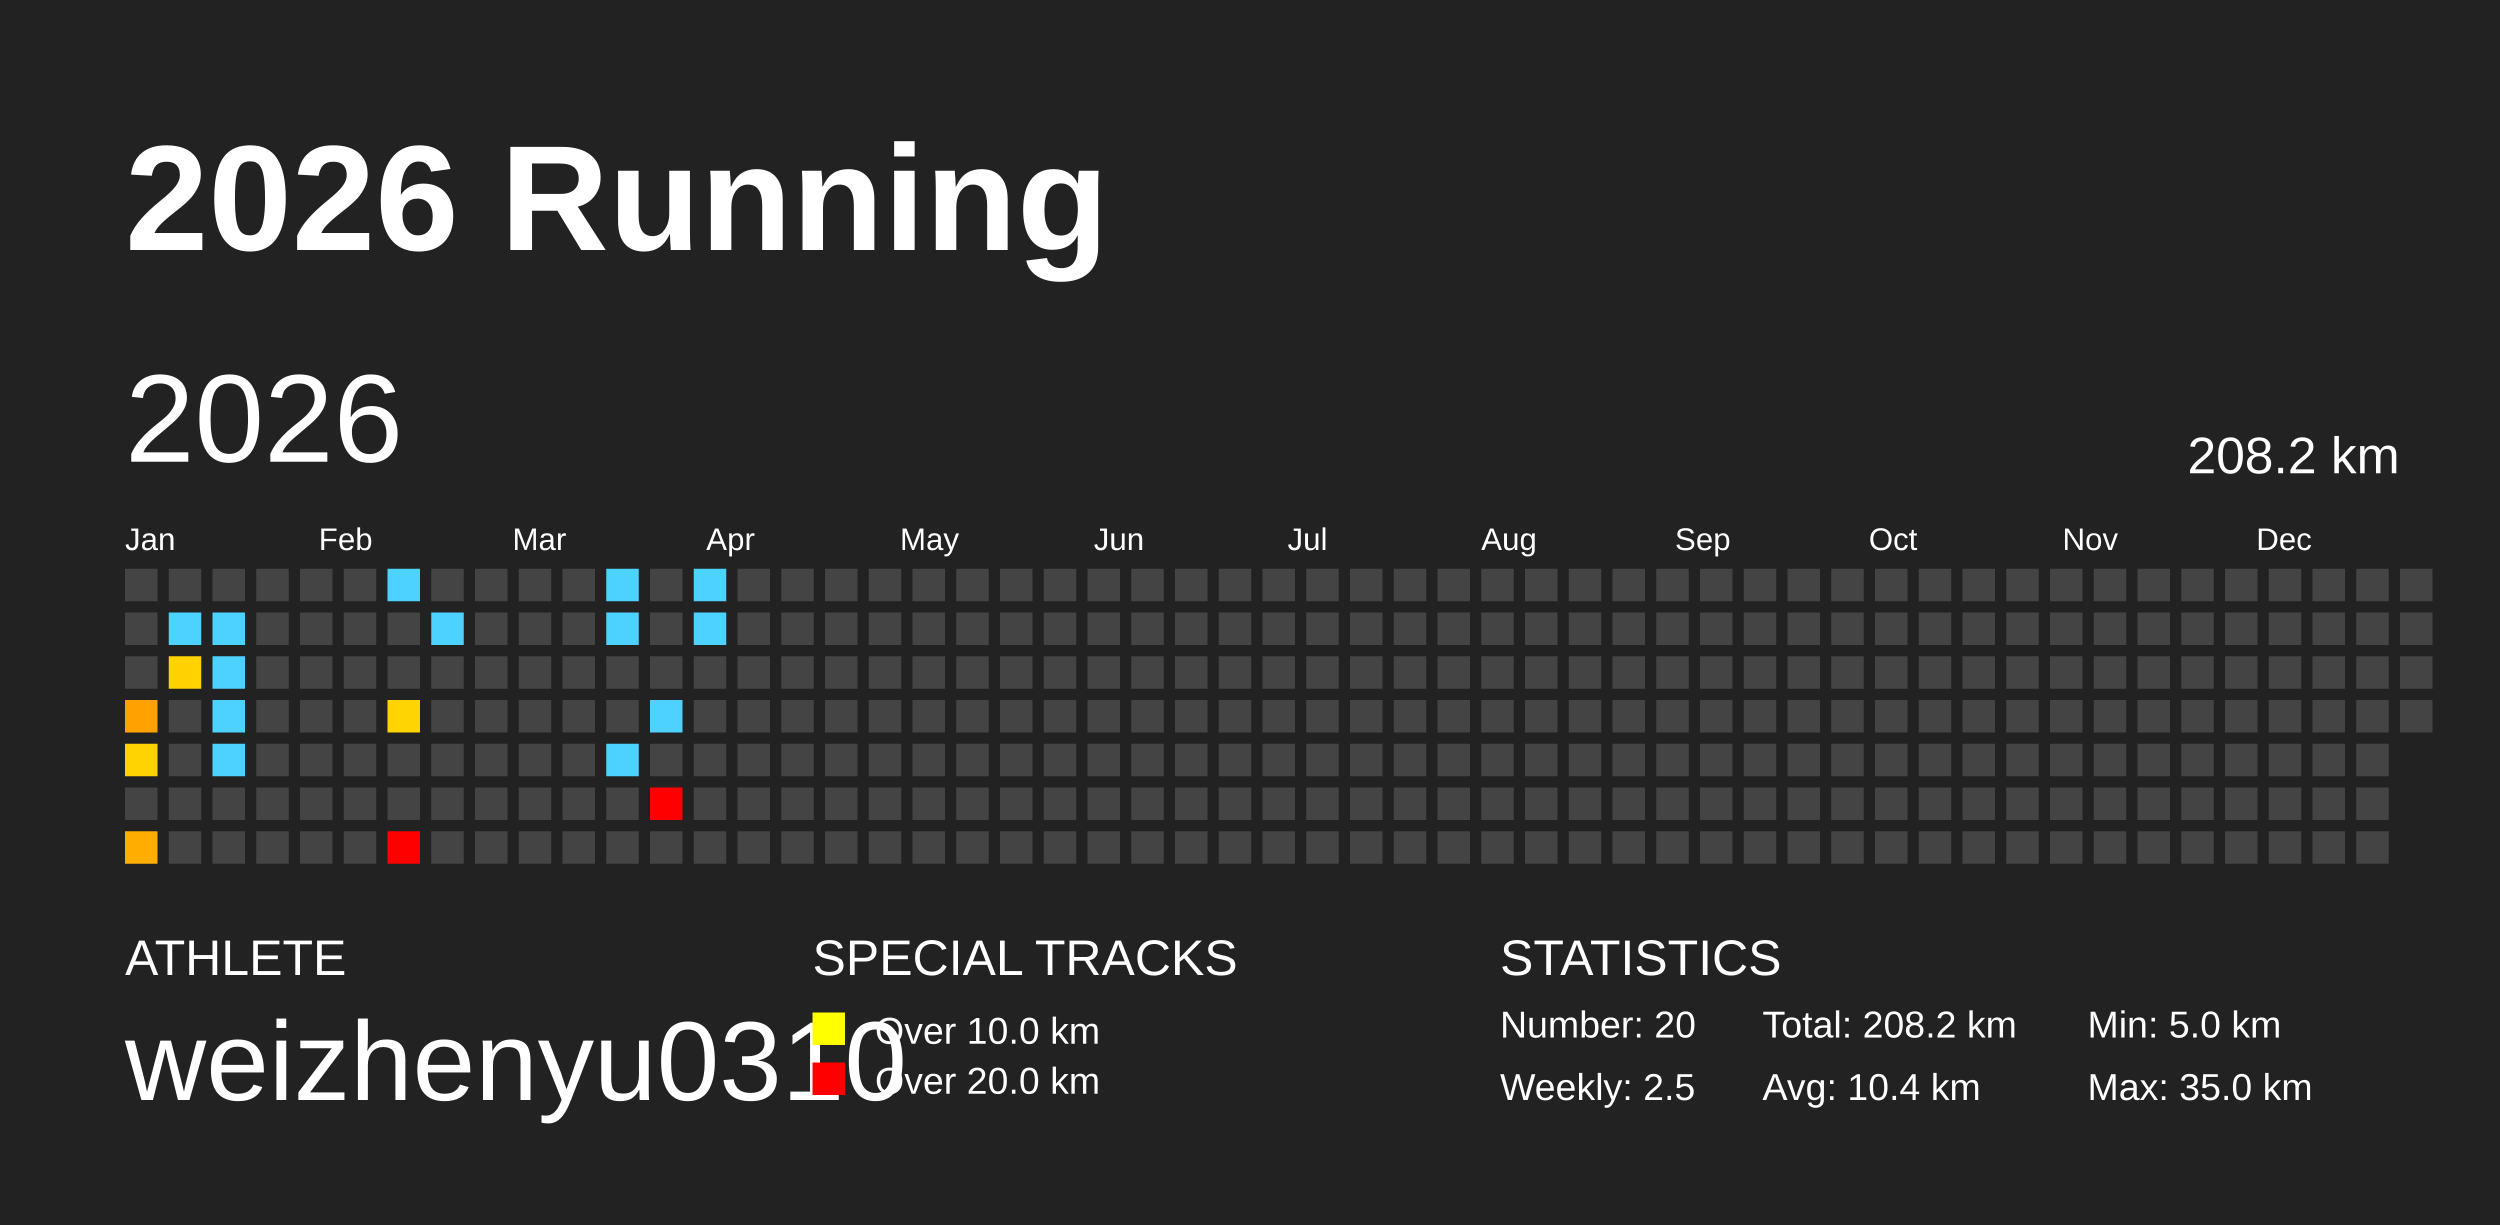
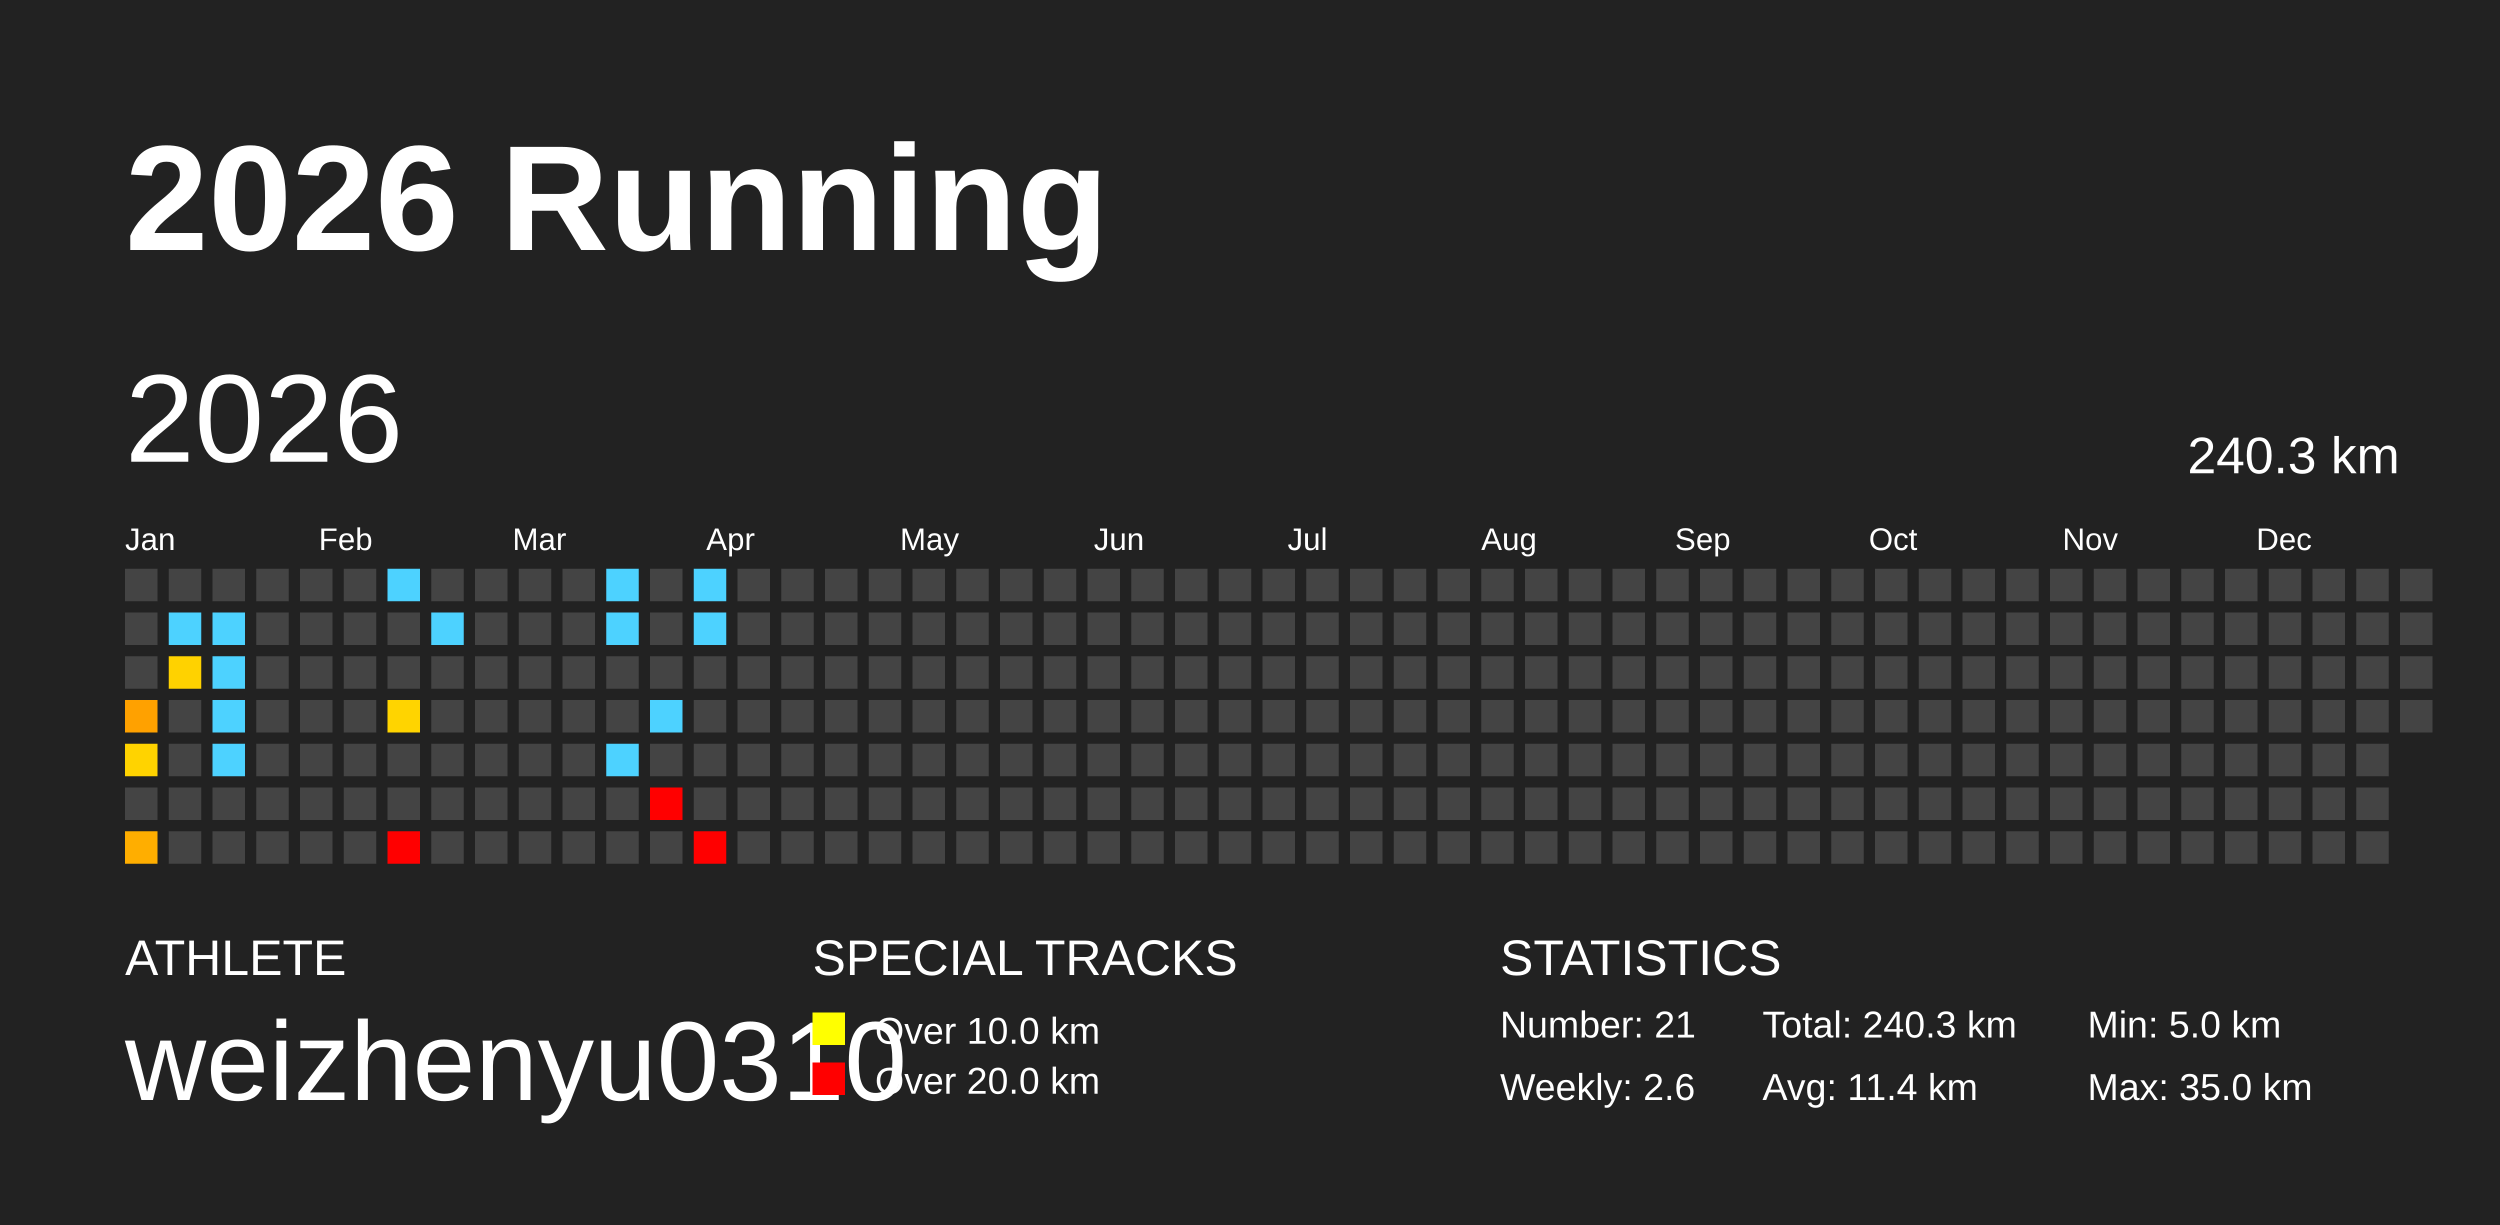
<svg xmlns="http://www.w3.org/2000/svg" baseProfile="full" height="98mm" version="1.1" viewBox="0,0,200,98" width="200mm">
  <defs />
  <rect fill="#222222" height="98" width="200" x="0" y="0" />
  <text fill="#FFFFFF" style="font-size:12px; font-family:Arial; font-weight:bold;" x="10" y="20">2026 Running</text>
  <text fill="#FFFFFF" style="font-size:4px; font-family:Arial" x="10" y="78">ATHLETE</text>
  <text fill="#FFFFFF" style="font-size:9px; font-family:Arial" x="10" y="88">weizhenyu0310</text>
  <text fill="#FFFFFF" style="font-size:4px; font-family:Arial" x="65" y="78">SPECIAL TRACKS</text>
  <rect fill="yellow" height="2.6" width="2.6" x="65" y="81" />
  <text fill="#FFFFFF" style="font-size:3px; font-family:Arial" x="70" y="83.5">Over 10.0 km</text>
  <rect fill="red" height="2.6" width="2.6" x="65" y="85" />
  <text fill="#FFFFFF" style="font-size:3px; font-family:Arial" x="70" y="87.5">Over 20.0 km</text>
  <text fill="#FFFFFF" style="font-size:4px; font-family:Arial" x="120" y="78">STATISTICS</text>
-   <text fill="#FFFFFF" style="font-size:3px; font-family:Arial" x="120" y="83">Number: 20</text>
-   <text fill="#FFFFFF" style="font-size:3px; font-family:Arial" x="120" y="88">Weekly: 2.5</text>
-   <text fill="#FFFFFF" style="font-size:3px; font-family:Arial" x="141" y="83">Total: 208.2 km</text>
-   <text fill="#FFFFFF" style="font-size:3px; font-family:Arial" x="141" y="88">Avg: 10.4 km</text>
+   <text fill="#FFFFFF" style="font-size:3px; font-family:Arial" x="120" y="83">Number: 21</text>
+   <text fill="#FFFFFF" style="font-size:3px; font-family:Arial" x="120" y="88">Weekly: 2.6</text>
+   <text fill="#FFFFFF" style="font-size:3px; font-family:Arial" x="141" y="83">Total: 240.3 km</text>
+   <text fill="#FFFFFF" style="font-size:3px; font-family:Arial" x="141" y="88">Avg: 11.4 km</text>
  <text fill="#FFFFFF" style="font-size:3px; font-family:Arial" x="167" y="83">Min: 5.0 km</text>
  <text fill="#FFFFFF" style="font-size:3px; font-family:Arial" x="167" y="88">Max: 35.0 km</text>
  <text dominant-baseline="hanging" fill="#FFFFFF" style="font-size:10.0px; font-family:Arial;" x="10" y="30">2026</text>
-   <text dominant-baseline="hanging" fill="#FFFFFF" style="font-size:4.125px; font-family:Arial;" x="175" y="35">208.2 km</text>
+   <text dominant-baseline="hanging" fill="#FFFFFF" style="font-size:4.125px; font-family:Arial;" x="175" y="35">240.3 km</text>
  <text fill="#FFFFFF" style="font-size:2.5px; font-family:Arial" x="10.0" y="44">Jan</text>
  <text fill="#FFFFFF" style="font-size:2.5px; font-family:Arial" x="25.5" y="44">Feb</text>
  <text fill="#FFFFFF" style="font-size:2.5px; font-family:Arial" x="41.0" y="44">Mar</text>
  <text fill="#FFFFFF" style="font-size:2.5px; font-family:Arial" x="56.5" y="44">Apr</text>
  <text fill="#FFFFFF" style="font-size:2.5px; font-family:Arial" x="72.0" y="44">May</text>
  <text fill="#FFFFFF" style="font-size:2.5px; font-family:Arial" x="87.5" y="44">Jun</text>
  <text fill="#FFFFFF" style="font-size:2.5px; font-family:Arial" x="103.0" y="44">Jul</text>
  <text fill="#FFFFFF" style="font-size:2.5px; font-family:Arial" x="118.5" y="44">Aug</text>
  <text fill="#FFFFFF" style="font-size:2.5px; font-family:Arial" x="134.0" y="44">Sep</text>
  <text fill="#FFFFFF" style="font-size:2.5px; font-family:Arial" x="149.5" y="44">Oct</text>
  <text fill="#FFFFFF" style="font-size:2.5px; font-family:Arial" x="165.0" y="44">Nov</text>
  <text fill="#FFFFFF" style="font-size:2.5px; font-family:Arial" x="180.5" y="44">Dec</text>
  <rect fill="#444444" height="2.6" width="2.6" x="10.0" y="45.5" />
  <rect fill="#444444" height="2.6" width="2.6" x="10.0" y="49.0" />
  <rect fill="#444444" height="2.6" width="2.6" x="10.0" y="52.5" />
  <rect fill="#ffa100" height="2.6" width="2.6" x="10.0" y="56.0" />
  <rect fill="#ffd300" height="2.6" width="2.6" x="10.0" y="59.5" />
  <rect fill="#444444" height="2.6" width="2.6" x="10.0" y="63.0" />
  <rect fill="#ffae00" height="2.6" width="2.6" x="10.0" y="66.5" />
  <rect fill="#444444" height="2.6" width="2.6" x="13.5" y="45.5" />
  <rect fill="#4dd2ff" height="2.6" width="2.6" x="13.5" y="49.0" />
  <rect fill="#ffd200" height="2.6" width="2.6" x="13.5" y="52.5" />
  <rect fill="#444444" height="2.6" width="2.6" x="13.5" y="56.0" />
  <rect fill="#444444" height="2.6" width="2.6" x="13.5" y="59.5" />
  <rect fill="#444444" height="2.6" width="2.6" x="13.5" y="63.0" />
  <rect fill="#444444" height="2.6" width="2.6" x="13.5" y="66.5" />
  <rect fill="#444444" height="2.6" width="2.6" x="17.0" y="45.5" />
  <rect fill="#4dd2ff" height="2.6" width="2.6" x="17.0" y="49.0" />
  <rect fill="#4dd2ff" height="2.6" width="2.6" x="17.0" y="52.5" />
  <rect fill="#4dd2ff" height="2.6" width="2.6" x="17.0" y="56.0" />
  <rect fill="#4dd2ff" height="2.6" width="2.6" x="17.0" y="59.5" />
  <rect fill="#444444" height="2.6" width="2.6" x="17.0" y="63.0" />
  <rect fill="#444444" height="2.6" width="2.6" x="17.0" y="66.5" />
  <rect fill="#444444" height="2.6" width="2.6" x="20.5" y="45.5" />
  <rect fill="#444444" height="2.6" width="2.6" x="20.5" y="49.0" />
  <rect fill="#444444" height="2.6" width="2.6" x="20.5" y="52.5" />
  <rect fill="#444444" height="2.6" width="2.6" x="20.5" y="56.0" />
  <rect fill="#444444" height="2.6" width="2.6" x="20.5" y="59.5" />
  <rect fill="#444444" height="2.6" width="2.6" x="20.5" y="63.0" />
  <rect fill="#444444" height="2.6" width="2.6" x="20.5" y="66.5" />
  <rect fill="#444444" height="2.6" width="2.6" x="24.0" y="45.5" />
  <rect fill="#444444" height="2.6" width="2.6" x="24.0" y="49.0" />
  <rect fill="#444444" height="2.6" width="2.6" x="24.0" y="52.5" />
  <rect fill="#444444" height="2.6" width="2.6" x="24.0" y="56.0" />
  <rect fill="#444444" height="2.6" width="2.6" x="24.0" y="59.5" />
  <rect fill="#444444" height="2.6" width="2.6" x="24.0" y="63.0" />
  <rect fill="#444444" height="2.6" width="2.6" x="24.0" y="66.5" />
  <rect fill="#444444" height="2.6" width="2.6" x="27.5" y="45.5" />
  <rect fill="#444444" height="2.6" width="2.6" x="27.5" y="49.0" />
  <rect fill="#444444" height="2.6" width="2.6" x="27.5" y="52.5" />
  <rect fill="#444444" height="2.6" width="2.6" x="27.5" y="56.0" />
  <rect fill="#444444" height="2.6" width="2.6" x="27.5" y="59.5" />
  <rect fill="#444444" height="2.6" width="2.6" x="27.5" y="63.0" />
  <rect fill="#444444" height="2.6" width="2.6" x="27.5" y="66.5" />
  <rect fill="#4dd2ff" height="2.6" width="2.6" x="31.0" y="45.5" />
  <rect fill="#444444" height="2.6" width="2.6" x="31.0" y="49.0" />
  <rect fill="#444444" height="2.6" width="2.6" x="31.0" y="52.5" />
  <rect fill="#ffd400" height="2.6" width="2.6" x="31.0" y="56.0" />
  <rect fill="#444444" height="2.6" width="2.6" x="31.0" y="59.5" />
  <rect fill="#444444" height="2.6" width="2.6" x="31.0" y="63.0" />
  <rect fill="red" height="2.6" width="2.6" x="31.0" y="66.5" />
  <rect fill="#444444" height="2.6" width="2.6" x="34.5" y="45.5" />
  <rect fill="#4dd2ff" height="2.6" width="2.6" x="34.5" y="49.0" />
  <rect fill="#444444" height="2.6" width="2.6" x="34.5" y="52.5" />
  <rect fill="#444444" height="2.6" width="2.6" x="34.5" y="56.0" />
  <rect fill="#444444" height="2.6" width="2.6" x="34.5" y="59.5" />
  <rect fill="#444444" height="2.6" width="2.6" x="34.5" y="63.0" />
  <rect fill="#444444" height="2.6" width="2.6" x="34.5" y="66.5" />
  <rect fill="#444444" height="2.6" width="2.6" x="38.0" y="45.5" />
  <rect fill="#444444" height="2.6" width="2.6" x="38.0" y="49.0" />
  <rect fill="#444444" height="2.6" width="2.6" x="38.0" y="52.5" />
  <rect fill="#444444" height="2.6" width="2.6" x="38.0" y="56.0" />
  <rect fill="#444444" height="2.6" width="2.6" x="38.0" y="59.5" />
  <rect fill="#444444" height="2.6" width="2.6" x="38.0" y="63.0" />
  <rect fill="#444444" height="2.6" width="2.6" x="38.0" y="66.5" />
  <rect fill="#444444" height="2.6" width="2.6" x="41.5" y="45.5" />
  <rect fill="#444444" height="2.6" width="2.6" x="41.5" y="49.0" />
  <rect fill="#444444" height="2.6" width="2.6" x="41.5" y="52.5" />
  <rect fill="#444444" height="2.6" width="2.6" x="41.5" y="56.0" />
  <rect fill="#444444" height="2.6" width="2.6" x="41.5" y="59.5" />
  <rect fill="#444444" height="2.6" width="2.6" x="41.5" y="63.0" />
  <rect fill="#444444" height="2.6" width="2.6" x="41.5" y="66.5" />
  <rect fill="#444444" height="2.6" width="2.6" x="45.0" y="45.5" />
  <rect fill="#444444" height="2.6" width="2.6" x="45.0" y="49.0" />
  <rect fill="#444444" height="2.6" width="2.6" x="45.0" y="52.5" />
  <rect fill="#444444" height="2.6" width="2.6" x="45.0" y="56.0" />
  <rect fill="#444444" height="2.6" width="2.6" x="45.0" y="59.5" />
  <rect fill="#444444" height="2.6" width="2.6" x="45.0" y="63.0" />
  <rect fill="#444444" height="2.6" width="2.6" x="45.0" y="66.5" />
  <rect fill="#4dd2ff" height="2.6" width="2.6" x="48.5" y="45.5" />
  <rect fill="#4dd2ff" height="2.6" width="2.6" x="48.5" y="49.0" />
  <rect fill="#444444" height="2.6" width="2.6" x="48.5" y="52.5" />
  <rect fill="#444444" height="2.6" width="2.6" x="48.5" y="56.0" />
  <rect fill="#4dd2ff" height="2.6" width="2.6" x="48.5" y="59.5" />
  <rect fill="#444444" height="2.6" width="2.6" x="48.5" y="63.0" />
  <rect fill="#444444" height="2.6" width="2.6" x="48.5" y="66.5" />
  <rect fill="#444444" height="2.6" width="2.6" x="52.0" y="45.5" />
  <rect fill="#444444" height="2.6" width="2.6" x="52.0" y="49.0" />
  <rect fill="#444444" height="2.6" width="2.6" x="52.0" y="52.5" />
  <rect fill="#4dd2ff" height="2.6" width="2.6" x="52.0" y="56.0" />
  <rect fill="#444444" height="2.6" width="2.6" x="52.0" y="59.5" />
  <rect fill="red" height="2.6" width="2.6" x="52.0" y="63.0" />
  <rect fill="#444444" height="2.6" width="2.6" x="52.0" y="66.5" />
  <rect fill="#4dd2ff" height="2.6" width="2.6" x="55.5" y="45.5" />
  <rect fill="#4dd2ff" height="2.6" width="2.6" x="55.5" y="49.0" />
  <rect fill="#444444" height="2.6" width="2.6" x="55.5" y="52.5" />
  <rect fill="#444444" height="2.6" width="2.6" x="55.5" y="56.0" />
  <rect fill="#444444" height="2.6" width="2.6" x="55.5" y="59.5" />
  <rect fill="#444444" height="2.6" width="2.6" x="55.5" y="63.0" />
-   <rect fill="#444444" height="2.6" width="2.6" x="55.5" y="66.5" />
+   <rect fill="red" height="2.6" width="2.6" x="55.5" y="66.5" />
  <rect fill="#444444" height="2.6" width="2.6" x="59.0" y="45.5" />
  <rect fill="#444444" height="2.6" width="2.6" x="59.0" y="49.0" />
  <rect fill="#444444" height="2.6" width="2.6" x="59.0" y="52.5" />
  <rect fill="#444444" height="2.6" width="2.6" x="59.0" y="56.0" />
  <rect fill="#444444" height="2.6" width="2.6" x="59.0" y="59.5" />
  <rect fill="#444444" height="2.6" width="2.6" x="59.0" y="63.0" />
  <rect fill="#444444" height="2.6" width="2.6" x="59.0" y="66.5" />
  <rect fill="#444444" height="2.6" width="2.6" x="62.5" y="45.5" />
  <rect fill="#444444" height="2.6" width="2.6" x="62.5" y="49.0" />
  <rect fill="#444444" height="2.6" width="2.6" x="62.5" y="52.5" />
  <rect fill="#444444" height="2.6" width="2.6" x="62.5" y="56.0" />
  <rect fill="#444444" height="2.6" width="2.6" x="62.5" y="59.5" />
  <rect fill="#444444" height="2.6" width="2.6" x="62.5" y="63.0" />
  <rect fill="#444444" height="2.6" width="2.6" x="62.5" y="66.5" />
  <rect fill="#444444" height="2.6" width="2.6" x="66.0" y="45.5" />
  <rect fill="#444444" height="2.6" width="2.6" x="66.0" y="49.0" />
  <rect fill="#444444" height="2.6" width="2.6" x="66.0" y="52.5" />
  <rect fill="#444444" height="2.6" width="2.6" x="66.0" y="56.0" />
  <rect fill="#444444" height="2.6" width="2.6" x="66.0" y="59.5" />
  <rect fill="#444444" height="2.6" width="2.6" x="66.0" y="63.0" />
  <rect fill="#444444" height="2.6" width="2.6" x="66.0" y="66.5" />
  <rect fill="#444444" height="2.6" width="2.6" x="69.5" y="45.5" />
  <rect fill="#444444" height="2.6" width="2.6" x="69.5" y="49.0" />
  <rect fill="#444444" height="2.6" width="2.6" x="69.5" y="52.5" />
  <rect fill="#444444" height="2.6" width="2.6" x="69.5" y="56.0" />
  <rect fill="#444444" height="2.6" width="2.6" x="69.5" y="59.5" />
  <rect fill="#444444" height="2.6" width="2.6" x="69.5" y="63.0" />
  <rect fill="#444444" height="2.6" width="2.6" x="69.5" y="66.5" />
  <rect fill="#444444" height="2.6" width="2.6" x="73.0" y="45.5" />
  <rect fill="#444444" height="2.6" width="2.6" x="73.0" y="49.0" />
  <rect fill="#444444" height="2.6" width="2.6" x="73.0" y="52.5" />
  <rect fill="#444444" height="2.6" width="2.6" x="73.0" y="56.0" />
  <rect fill="#444444" height="2.6" width="2.6" x="73.0" y="59.5" />
  <rect fill="#444444" height="2.6" width="2.6" x="73.0" y="63.0" />
  <rect fill="#444444" height="2.6" width="2.6" x="73.0" y="66.5" />
  <rect fill="#444444" height="2.6" width="2.6" x="76.5" y="45.5" />
  <rect fill="#444444" height="2.6" width="2.6" x="76.5" y="49.0" />
  <rect fill="#444444" height="2.6" width="2.6" x="76.5" y="52.5" />
  <rect fill="#444444" height="2.6" width="2.6" x="76.5" y="56.0" />
  <rect fill="#444444" height="2.6" width="2.6" x="76.5" y="59.5" />
  <rect fill="#444444" height="2.6" width="2.6" x="76.5" y="63.0" />
  <rect fill="#444444" height="2.6" width="2.6" x="76.5" y="66.5" />
  <rect fill="#444444" height="2.6" width="2.6" x="80.0" y="45.5" />
  <rect fill="#444444" height="2.6" width="2.6" x="80.0" y="49.0" />
  <rect fill="#444444" height="2.6" width="2.6" x="80.0" y="52.5" />
  <rect fill="#444444" height="2.6" width="2.6" x="80.0" y="56.0" />
  <rect fill="#444444" height="2.6" width="2.6" x="80.0" y="59.5" />
  <rect fill="#444444" height="2.6" width="2.6" x="80.0" y="63.0" />
  <rect fill="#444444" height="2.6" width="2.6" x="80.0" y="66.5" />
  <rect fill="#444444" height="2.6" width="2.6" x="83.5" y="45.5" />
  <rect fill="#444444" height="2.6" width="2.6" x="83.5" y="49.0" />
  <rect fill="#444444" height="2.6" width="2.6" x="83.5" y="52.5" />
  <rect fill="#444444" height="2.6" width="2.6" x="83.5" y="56.0" />
  <rect fill="#444444" height="2.6" width="2.6" x="83.5" y="59.5" />
  <rect fill="#444444" height="2.6" width="2.6" x="83.5" y="63.0" />
  <rect fill="#444444" height="2.6" width="2.6" x="83.5" y="66.5" />
  <rect fill="#444444" height="2.6" width="2.6" x="87.0" y="45.5" />
  <rect fill="#444444" height="2.6" width="2.6" x="87.0" y="49.0" />
  <rect fill="#444444" height="2.6" width="2.6" x="87.0" y="52.5" />
  <rect fill="#444444" height="2.6" width="2.6" x="87.0" y="56.0" />
  <rect fill="#444444" height="2.6" width="2.6" x="87.0" y="59.5" />
  <rect fill="#444444" height="2.6" width="2.6" x="87.0" y="63.0" />
  <rect fill="#444444" height="2.6" width="2.6" x="87.0" y="66.5" />
  <rect fill="#444444" height="2.6" width="2.6" x="90.5" y="45.5" />
  <rect fill="#444444" height="2.6" width="2.6" x="90.5" y="49.0" />
  <rect fill="#444444" height="2.6" width="2.6" x="90.5" y="52.5" />
  <rect fill="#444444" height="2.6" width="2.6" x="90.5" y="56.0" />
  <rect fill="#444444" height="2.6" width="2.6" x="90.5" y="59.5" />
  <rect fill="#444444" height="2.6" width="2.6" x="90.5" y="63.0" />
  <rect fill="#444444" height="2.6" width="2.6" x="90.5" y="66.5" />
  <rect fill="#444444" height="2.6" width="2.6" x="94.0" y="45.5" />
  <rect fill="#444444" height="2.6" width="2.6" x="94.0" y="49.0" />
  <rect fill="#444444" height="2.6" width="2.6" x="94.0" y="52.5" />
  <rect fill="#444444" height="2.6" width="2.6" x="94.0" y="56.0" />
  <rect fill="#444444" height="2.6" width="2.6" x="94.0" y="59.5" />
  <rect fill="#444444" height="2.6" width="2.6" x="94.0" y="63.0" />
  <rect fill="#444444" height="2.6" width="2.6" x="94.0" y="66.5" />
  <rect fill="#444444" height="2.6" width="2.6" x="97.5" y="45.5" />
  <rect fill="#444444" height="2.6" width="2.6" x="97.5" y="49.0" />
  <rect fill="#444444" height="2.6" width="2.6" x="97.5" y="52.5" />
  <rect fill="#444444" height="2.6" width="2.6" x="97.5" y="56.0" />
  <rect fill="#444444" height="2.6" width="2.6" x="97.5" y="59.5" />
  <rect fill="#444444" height="2.6" width="2.6" x="97.5" y="63.0" />
  <rect fill="#444444" height="2.6" width="2.6" x="97.5" y="66.5" />
  <rect fill="#444444" height="2.6" width="2.6" x="101.0" y="45.5" />
  <rect fill="#444444" height="2.6" width="2.6" x="101.0" y="49.0" />
  <rect fill="#444444" height="2.6" width="2.6" x="101.0" y="52.5" />
  <rect fill="#444444" height="2.6" width="2.6" x="101.0" y="56.0" />
  <rect fill="#444444" height="2.6" width="2.6" x="101.0" y="59.5" />
  <rect fill="#444444" height="2.6" width="2.6" x="101.0" y="63.0" />
  <rect fill="#444444" height="2.6" width="2.6" x="101.0" y="66.5" />
  <rect fill="#444444" height="2.6" width="2.6" x="104.5" y="45.5" />
  <rect fill="#444444" height="2.6" width="2.6" x="104.5" y="49.0" />
  <rect fill="#444444" height="2.6" width="2.6" x="104.5" y="52.5" />
  <rect fill="#444444" height="2.6" width="2.6" x="104.5" y="56.0" />
  <rect fill="#444444" height="2.6" width="2.6" x="104.5" y="59.5" />
  <rect fill="#444444" height="2.6" width="2.6" x="104.5" y="63.0" />
  <rect fill="#444444" height="2.6" width="2.6" x="104.5" y="66.5" />
  <rect fill="#444444" height="2.6" width="2.6" x="108.0" y="45.5" />
  <rect fill="#444444" height="2.6" width="2.6" x="108.0" y="49.0" />
  <rect fill="#444444" height="2.6" width="2.6" x="108.0" y="52.5" />
  <rect fill="#444444" height="2.6" width="2.6" x="108.0" y="56.0" />
  <rect fill="#444444" height="2.6" width="2.6" x="108.0" y="59.5" />
  <rect fill="#444444" height="2.6" width="2.6" x="108.0" y="63.0" />
  <rect fill="#444444" height="2.6" width="2.6" x="108.0" y="66.5" />
  <rect fill="#444444" height="2.6" width="2.6" x="111.5" y="45.5" />
  <rect fill="#444444" height="2.6" width="2.6" x="111.5" y="49.0" />
  <rect fill="#444444" height="2.6" width="2.6" x="111.5" y="52.5" />
  <rect fill="#444444" height="2.6" width="2.6" x="111.5" y="56.0" />
  <rect fill="#444444" height="2.6" width="2.6" x="111.5" y="59.5" />
  <rect fill="#444444" height="2.6" width="2.6" x="111.5" y="63.0" />
  <rect fill="#444444" height="2.6" width="2.6" x="111.5" y="66.5" />
  <rect fill="#444444" height="2.6" width="2.6" x="115.0" y="45.5" />
  <rect fill="#444444" height="2.6" width="2.6" x="115.0" y="49.0" />
  <rect fill="#444444" height="2.6" width="2.6" x="115.0" y="52.5" />
  <rect fill="#444444" height="2.6" width="2.6" x="115.0" y="56.0" />
  <rect fill="#444444" height="2.6" width="2.6" x="115.0" y="59.5" />
  <rect fill="#444444" height="2.6" width="2.6" x="115.0" y="63.0" />
  <rect fill="#444444" height="2.6" width="2.6" x="115.0" y="66.5" />
  <rect fill="#444444" height="2.6" width="2.6" x="118.5" y="45.5" />
  <rect fill="#444444" height="2.6" width="2.6" x="118.5" y="49.0" />
  <rect fill="#444444" height="2.6" width="2.6" x="118.5" y="52.5" />
  <rect fill="#444444" height="2.6" width="2.6" x="118.5" y="56.0" />
  <rect fill="#444444" height="2.6" width="2.6" x="118.5" y="59.5" />
  <rect fill="#444444" height="2.6" width="2.6" x="118.5" y="63.0" />
  <rect fill="#444444" height="2.6" width="2.6" x="118.5" y="66.5" />
  <rect fill="#444444" height="2.6" width="2.6" x="122.0" y="45.5" />
  <rect fill="#444444" height="2.6" width="2.6" x="122.0" y="49.0" />
  <rect fill="#444444" height="2.6" width="2.6" x="122.0" y="52.5" />
  <rect fill="#444444" height="2.6" width="2.6" x="122.0" y="56.0" />
  <rect fill="#444444" height="2.6" width="2.6" x="122.0" y="59.5" />
  <rect fill="#444444" height="2.6" width="2.6" x="122.0" y="63.0" />
  <rect fill="#444444" height="2.6" width="2.6" x="122.0" y="66.5" />
  <rect fill="#444444" height="2.6" width="2.6" x="125.5" y="45.5" />
  <rect fill="#444444" height="2.6" width="2.6" x="125.5" y="49.0" />
  <rect fill="#444444" height="2.6" width="2.6" x="125.5" y="52.5" />
  <rect fill="#444444" height="2.6" width="2.6" x="125.5" y="56.0" />
  <rect fill="#444444" height="2.6" width="2.6" x="125.5" y="59.5" />
  <rect fill="#444444" height="2.6" width="2.6" x="125.5" y="63.0" />
  <rect fill="#444444" height="2.6" width="2.6" x="125.5" y="66.5" />
  <rect fill="#444444" height="2.6" width="2.6" x="129.0" y="45.5" />
  <rect fill="#444444" height="2.6" width="2.6" x="129.0" y="49.0" />
  <rect fill="#444444" height="2.6" width="2.6" x="129.0" y="52.5" />
  <rect fill="#444444" height="2.6" width="2.6" x="129.0" y="56.0" />
  <rect fill="#444444" height="2.6" width="2.6" x="129.0" y="59.5" />
  <rect fill="#444444" height="2.6" width="2.6" x="129.0" y="63.0" />
  <rect fill="#444444" height="2.6" width="2.6" x="129.0" y="66.5" />
  <rect fill="#444444" height="2.6" width="2.6" x="132.5" y="45.5" />
  <rect fill="#444444" height="2.6" width="2.6" x="132.5" y="49.0" />
  <rect fill="#444444" height="2.6" width="2.6" x="132.5" y="52.5" />
  <rect fill="#444444" height="2.6" width="2.6" x="132.5" y="56.0" />
  <rect fill="#444444" height="2.6" width="2.6" x="132.5" y="59.5" />
  <rect fill="#444444" height="2.6" width="2.6" x="132.5" y="63.0" />
  <rect fill="#444444" height="2.6" width="2.6" x="132.5" y="66.5" />
  <rect fill="#444444" height="2.6" width="2.6" x="136.0" y="45.5" />
  <rect fill="#444444" height="2.6" width="2.6" x="136.0" y="49.0" />
  <rect fill="#444444" height="2.6" width="2.6" x="136.0" y="52.5" />
  <rect fill="#444444" height="2.6" width="2.6" x="136.0" y="56.0" />
  <rect fill="#444444" height="2.6" width="2.6" x="136.0" y="59.5" />
  <rect fill="#444444" height="2.6" width="2.6" x="136.0" y="63.0" />
  <rect fill="#444444" height="2.6" width="2.6" x="136.0" y="66.5" />
  <rect fill="#444444" height="2.6" width="2.6" x="139.5" y="45.5" />
  <rect fill="#444444" height="2.6" width="2.6" x="139.5" y="49.0" />
  <rect fill="#444444" height="2.6" width="2.6" x="139.5" y="52.5" />
  <rect fill="#444444" height="2.6" width="2.6" x="139.5" y="56.0" />
  <rect fill="#444444" height="2.6" width="2.6" x="139.5" y="59.5" />
  <rect fill="#444444" height="2.6" width="2.6" x="139.5" y="63.0" />
  <rect fill="#444444" height="2.6" width="2.6" x="139.5" y="66.5" />
  <rect fill="#444444" height="2.6" width="2.6" x="143.0" y="45.5" />
  <rect fill="#444444" height="2.6" width="2.6" x="143.0" y="49.0" />
  <rect fill="#444444" height="2.6" width="2.6" x="143.0" y="52.5" />
  <rect fill="#444444" height="2.6" width="2.6" x="143.0" y="56.0" />
  <rect fill="#444444" height="2.6" width="2.6" x="143.0" y="59.5" />
  <rect fill="#444444" height="2.6" width="2.6" x="143.0" y="63.0" />
  <rect fill="#444444" height="2.6" width="2.6" x="143.0" y="66.5" />
  <rect fill="#444444" height="2.6" width="2.6" x="146.5" y="45.5" />
  <rect fill="#444444" height="2.6" width="2.6" x="146.5" y="49.0" />
  <rect fill="#444444" height="2.6" width="2.6" x="146.5" y="52.5" />
  <rect fill="#444444" height="2.6" width="2.6" x="146.5" y="56.0" />
  <rect fill="#444444" height="2.6" width="2.6" x="146.5" y="59.5" />
  <rect fill="#444444" height="2.6" width="2.6" x="146.5" y="63.0" />
  <rect fill="#444444" height="2.6" width="2.6" x="146.5" y="66.5" />
  <rect fill="#444444" height="2.6" width="2.6" x="150.0" y="45.5" />
  <rect fill="#444444" height="2.6" width="2.6" x="150.0" y="49.0" />
  <rect fill="#444444" height="2.6" width="2.6" x="150.0" y="52.5" />
  <rect fill="#444444" height="2.6" width="2.6" x="150.0" y="56.0" />
  <rect fill="#444444" height="2.6" width="2.6" x="150.0" y="59.5" />
  <rect fill="#444444" height="2.6" width="2.6" x="150.0" y="63.0" />
  <rect fill="#444444" height="2.6" width="2.6" x="150.0" y="66.5" />
  <rect fill="#444444" height="2.6" width="2.6" x="153.5" y="45.5" />
  <rect fill="#444444" height="2.6" width="2.6" x="153.5" y="49.0" />
  <rect fill="#444444" height="2.6" width="2.6" x="153.5" y="52.5" />
  <rect fill="#444444" height="2.6" width="2.6" x="153.5" y="56.0" />
  <rect fill="#444444" height="2.6" width="2.6" x="153.5" y="59.5" />
  <rect fill="#444444" height="2.6" width="2.6" x="153.5" y="63.0" />
  <rect fill="#444444" height="2.6" width="2.6" x="153.5" y="66.5" />
  <rect fill="#444444" height="2.6" width="2.6" x="157.0" y="45.5" />
  <rect fill="#444444" height="2.6" width="2.6" x="157.0" y="49.0" />
  <rect fill="#444444" height="2.6" width="2.6" x="157.0" y="52.5" />
  <rect fill="#444444" height="2.6" width="2.6" x="157.0" y="56.0" />
  <rect fill="#444444" height="2.6" width="2.6" x="157.0" y="59.5" />
  <rect fill="#444444" height="2.6" width="2.6" x="157.0" y="63.0" />
  <rect fill="#444444" height="2.6" width="2.6" x="157.0" y="66.5" />
  <rect fill="#444444" height="2.6" width="2.6" x="160.5" y="45.5" />
  <rect fill="#444444" height="2.6" width="2.6" x="160.5" y="49.0" />
  <rect fill="#444444" height="2.6" width="2.6" x="160.5" y="52.5" />
  <rect fill="#444444" height="2.6" width="2.6" x="160.5" y="56.0" />
  <rect fill="#444444" height="2.6" width="2.6" x="160.5" y="59.5" />
  <rect fill="#444444" height="2.6" width="2.6" x="160.5" y="63.0" />
  <rect fill="#444444" height="2.6" width="2.6" x="160.5" y="66.5" />
  <rect fill="#444444" height="2.6" width="2.6" x="164.0" y="45.5" />
  <rect fill="#444444" height="2.6" width="2.6" x="164.0" y="49.0" />
  <rect fill="#444444" height="2.6" width="2.6" x="164.0" y="52.5" />
  <rect fill="#444444" height="2.6" width="2.6" x="164.0" y="56.0" />
  <rect fill="#444444" height="2.6" width="2.6" x="164.0" y="59.5" />
  <rect fill="#444444" height="2.6" width="2.6" x="164.0" y="63.0" />
  <rect fill="#444444" height="2.6" width="2.6" x="164.0" y="66.5" />
  <rect fill="#444444" height="2.6" width="2.6" x="167.5" y="45.5" />
  <rect fill="#444444" height="2.6" width="2.6" x="167.5" y="49.0" />
  <rect fill="#444444" height="2.6" width="2.6" x="167.5" y="52.5" />
  <rect fill="#444444" height="2.6" width="2.6" x="167.5" y="56.0" />
  <rect fill="#444444" height="2.6" width="2.6" x="167.5" y="59.5" />
  <rect fill="#444444" height="2.6" width="2.6" x="167.5" y="63.0" />
  <rect fill="#444444" height="2.6" width="2.6" x="167.5" y="66.5" />
  <rect fill="#444444" height="2.6" width="2.6" x="171.0" y="45.5" />
  <rect fill="#444444" height="2.6" width="2.6" x="171.0" y="49.0" />
  <rect fill="#444444" height="2.6" width="2.6" x="171.0" y="52.5" />
  <rect fill="#444444" height="2.6" width="2.6" x="171.0" y="56.0" />
  <rect fill="#444444" height="2.6" width="2.6" x="171.0" y="59.5" />
  <rect fill="#444444" height="2.6" width="2.6" x="171.0" y="63.0" />
  <rect fill="#444444" height="2.6" width="2.6" x="171.0" y="66.5" />
  <rect fill="#444444" height="2.6" width="2.6" x="174.5" y="45.5" />
  <rect fill="#444444" height="2.6" width="2.6" x="174.5" y="49.0" />
  <rect fill="#444444" height="2.6" width="2.6" x="174.5" y="52.5" />
  <rect fill="#444444" height="2.6" width="2.6" x="174.5" y="56.0" />
  <rect fill="#444444" height="2.6" width="2.6" x="174.5" y="59.5" />
  <rect fill="#444444" height="2.6" width="2.6" x="174.5" y="63.0" />
  <rect fill="#444444" height="2.6" width="2.6" x="174.5" y="66.5" />
  <rect fill="#444444" height="2.6" width="2.6" x="178.0" y="45.5" />
  <rect fill="#444444" height="2.6" width="2.6" x="178.0" y="49.0" />
  <rect fill="#444444" height="2.6" width="2.6" x="178.0" y="52.5" />
  <rect fill="#444444" height="2.6" width="2.6" x="178.0" y="56.0" />
  <rect fill="#444444" height="2.6" width="2.6" x="178.0" y="59.5" />
  <rect fill="#444444" height="2.6" width="2.6" x="178.0" y="63.0" />
  <rect fill="#444444" height="2.6" width="2.6" x="178.0" y="66.5" />
  <rect fill="#444444" height="2.6" width="2.6" x="181.5" y="45.5" />
  <rect fill="#444444" height="2.6" width="2.6" x="181.5" y="49.0" />
  <rect fill="#444444" height="2.6" width="2.6" x="181.5" y="52.5" />
  <rect fill="#444444" height="2.6" width="2.6" x="181.5" y="56.0" />
  <rect fill="#444444" height="2.6" width="2.6" x="181.5" y="59.5" />
  <rect fill="#444444" height="2.6" width="2.6" x="181.5" y="63.0" />
  <rect fill="#444444" height="2.6" width="2.6" x="181.5" y="66.5" />
  <rect fill="#444444" height="2.6" width="2.6" x="185.0" y="45.5" />
  <rect fill="#444444" height="2.6" width="2.6" x="185.0" y="49.0" />
  <rect fill="#444444" height="2.6" width="2.6" x="185.0" y="52.5" />
  <rect fill="#444444" height="2.6" width="2.6" x="185.0" y="56.0" />
  <rect fill="#444444" height="2.6" width="2.6" x="185.0" y="59.5" />
  <rect fill="#444444" height="2.6" width="2.6" x="185.0" y="63.0" />
  <rect fill="#444444" height="2.6" width="2.6" x="185.0" y="66.5" />
  <rect fill="#444444" height="2.6" width="2.6" x="188.5" y="45.5" />
  <rect fill="#444444" height="2.6" width="2.6" x="188.5" y="49.0" />
  <rect fill="#444444" height="2.6" width="2.6" x="188.5" y="52.5" />
  <rect fill="#444444" height="2.6" width="2.6" x="188.5" y="56.0" />
  <rect fill="#444444" height="2.6" width="2.6" x="188.5" y="59.5" />
  <rect fill="#444444" height="2.6" width="2.6" x="188.5" y="63.0" />
  <rect fill="#444444" height="2.6" width="2.6" x="188.5" y="66.5" />
  <rect fill="#444444" height="2.6" width="2.6" x="192.0" y="45.5" />
  <rect fill="#444444" height="2.6" width="2.6" x="192.0" y="49.0" />
  <rect fill="#444444" height="2.6" width="2.6" x="192.0" y="52.5" />
  <rect fill="#444444" height="2.6" width="2.6" x="192.0" y="56.0" />
</svg>
